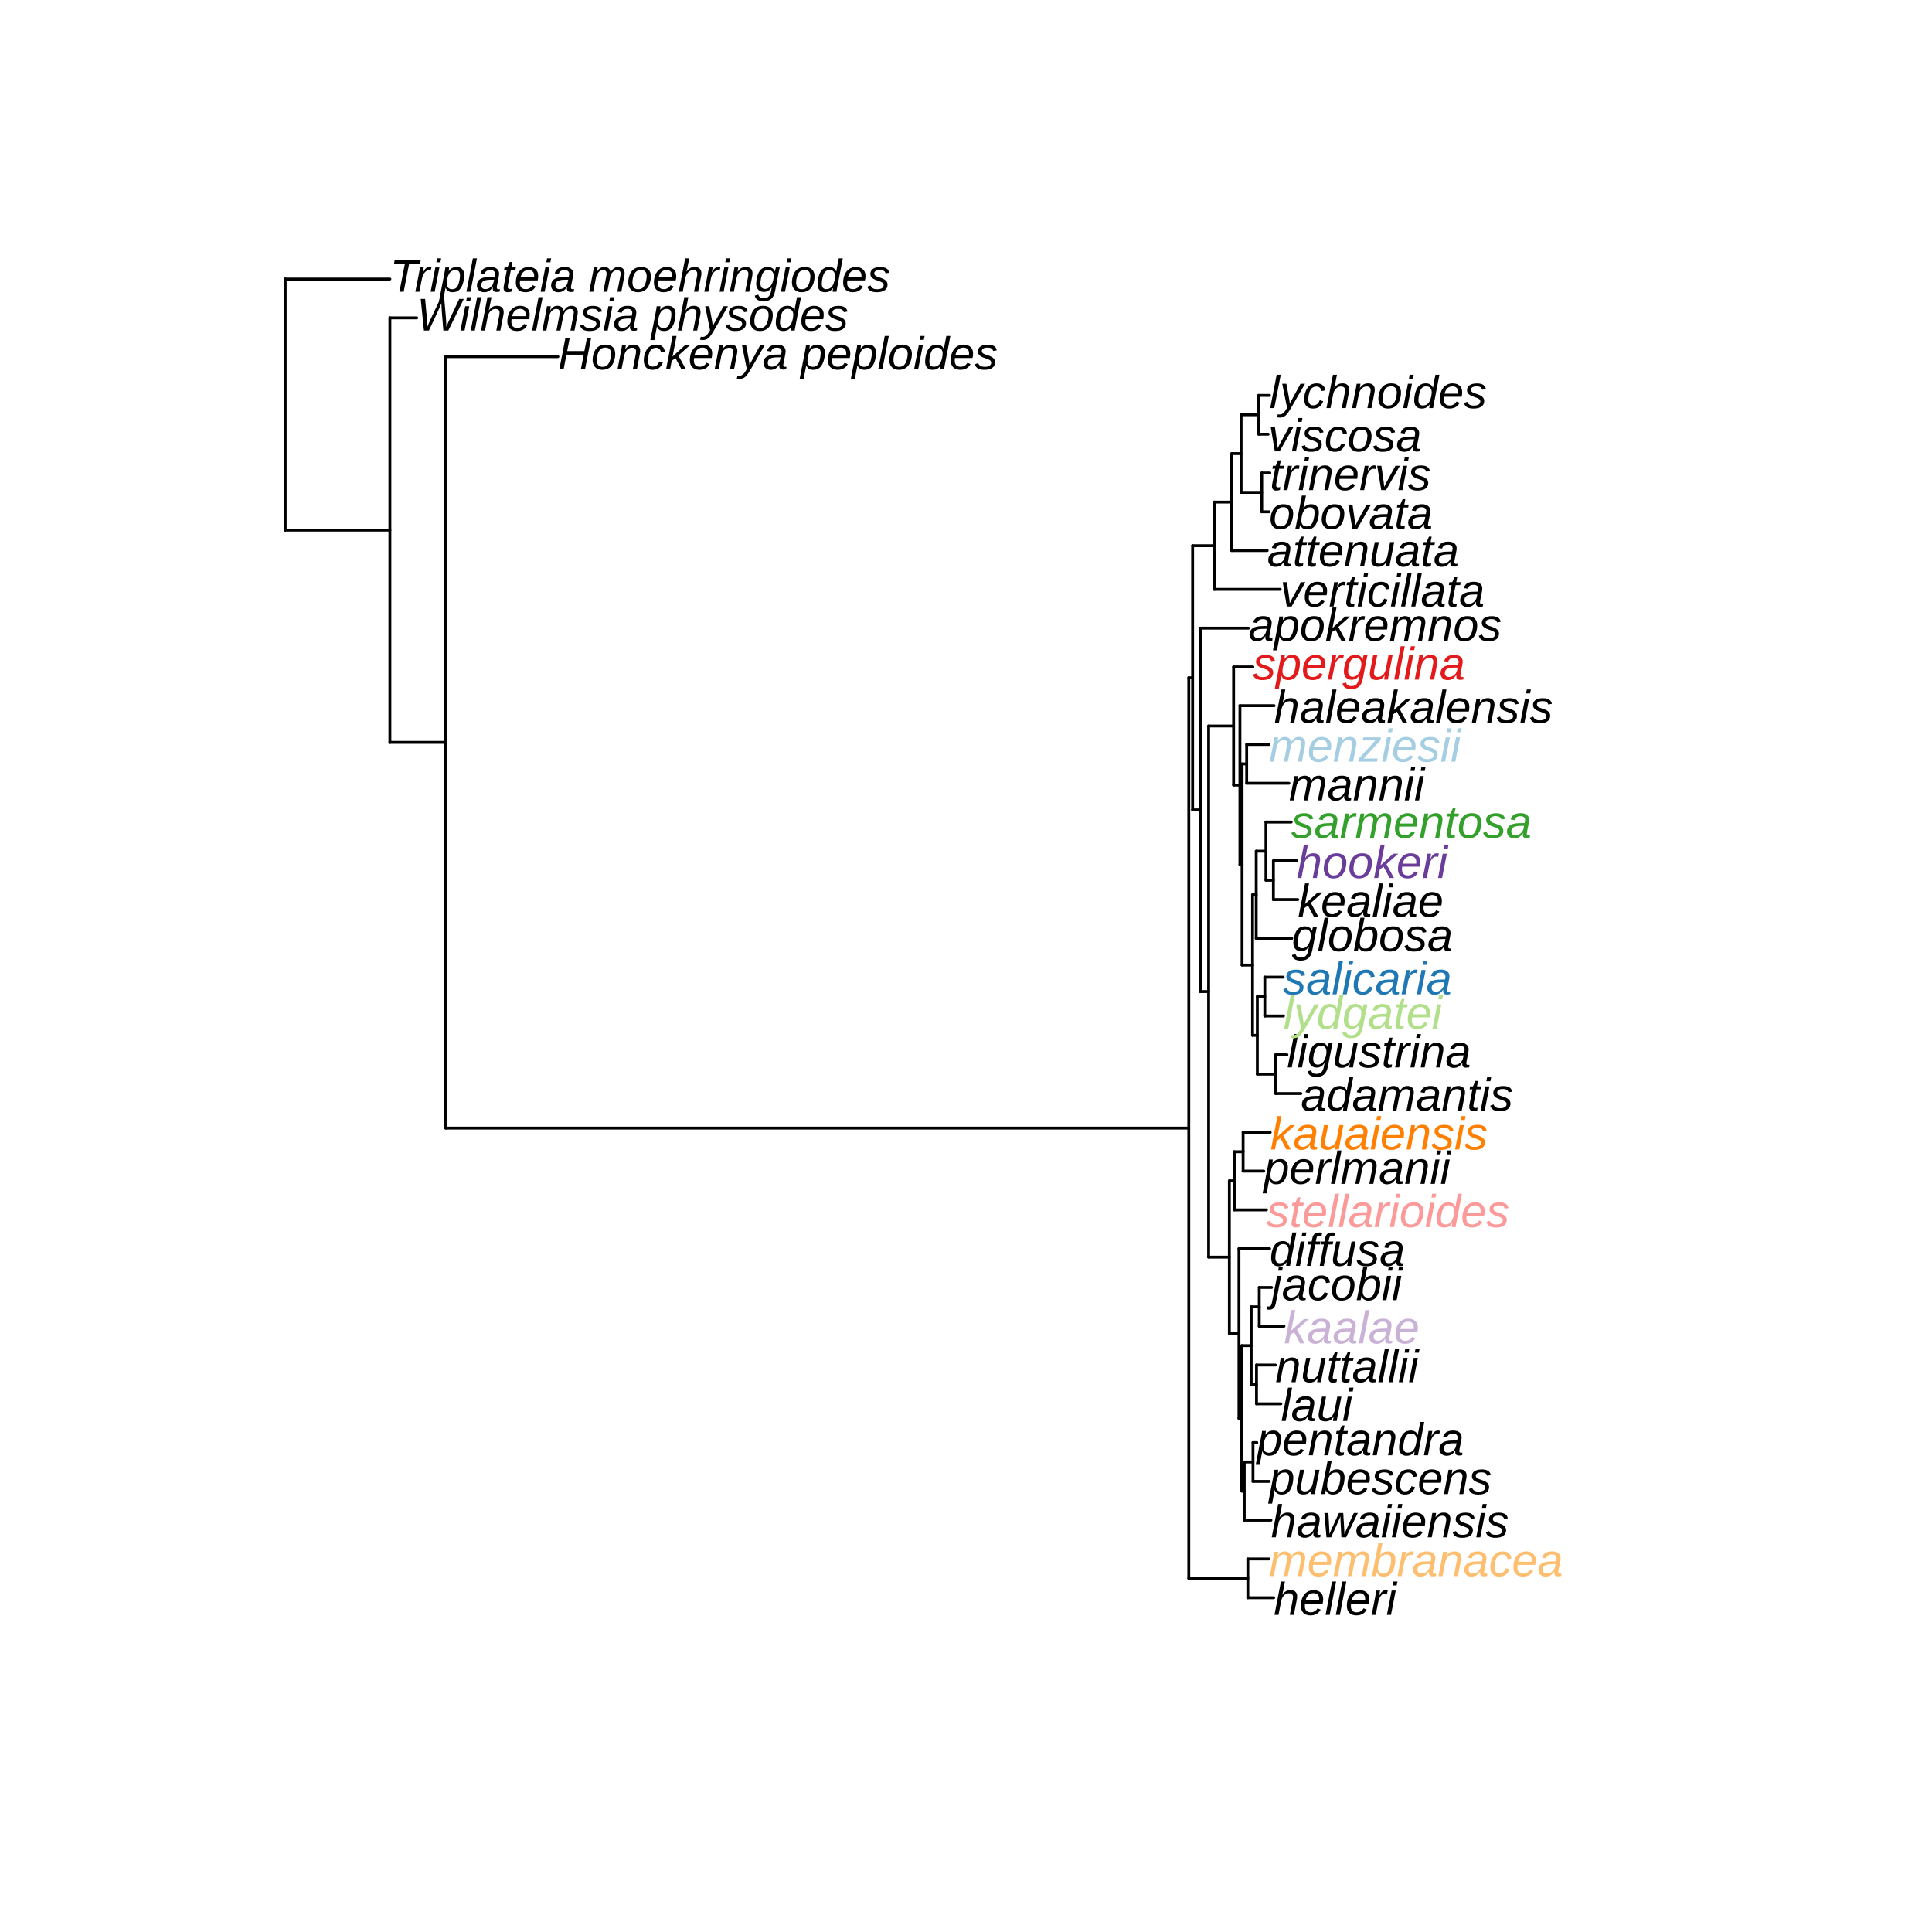
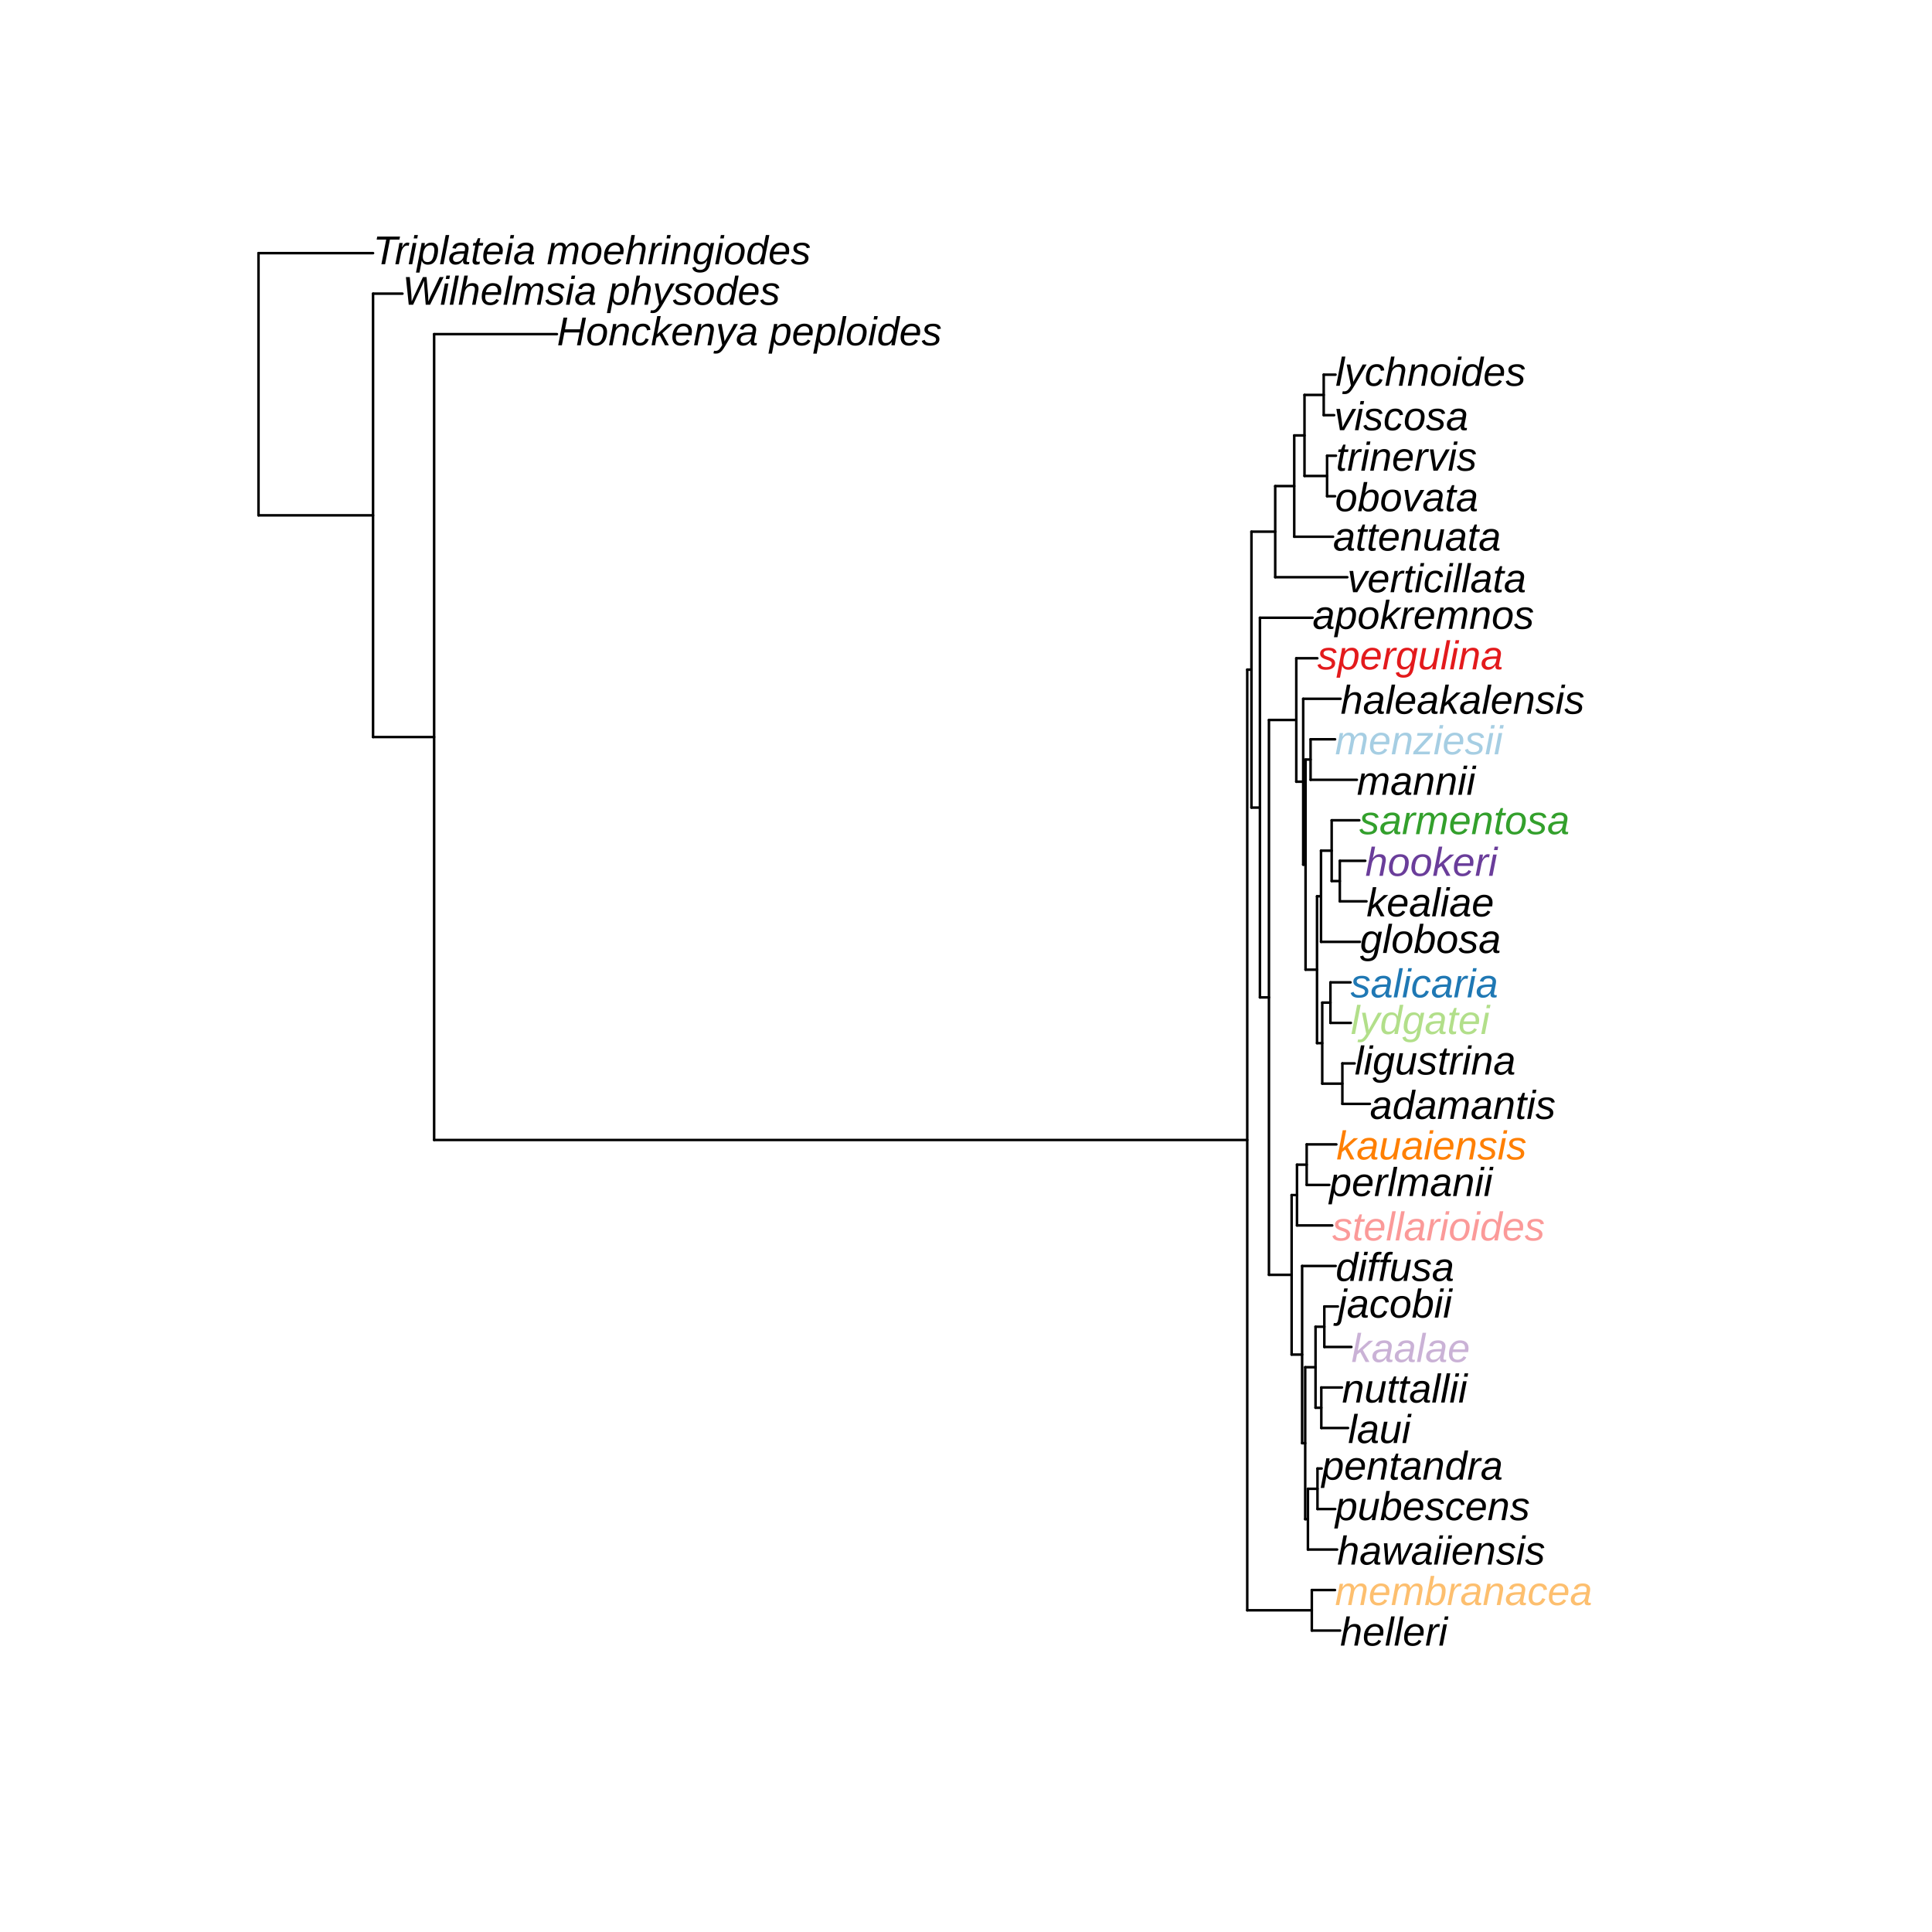
- <svg xmlns="http://www.w3.org/2000/svg" class="svglite" width="504.00pt" height="504.00pt" viewBox="0 0 504.00 504.00">
+ <svg xmlns="http://www.w3.org/2000/svg" class="svglite" width="576.00pt" height="576.00pt" viewBox="0 0 576.00 576.00">
  <defs>
    <style type="text/css">
    .svglite line, .svglite polyline, .svglite polygon, .svglite path, .svglite rect, .svglite circle {
      fill: none;
      stroke: #000000;
      stroke-linecap: round;
      stroke-linejoin: round;
      stroke-miterlimit: 10.00;
    }
    .svglite text {
      white-space: pre;
    }
  </style>
  </defs>
  <rect width="100%" height="100%" style="stroke: none; fill: #FFFFFF;" />
  <defs>
-     <clipPath id="cpMC4wMHw1MDQuMDB8MC4wMHw1MDQuMDA=">
-       <rect x="0.00" y="0.00" width="504.00" height="504.00" />
+     <clipPath id="cpMC4wMHw1NzYuMDB8MC4wMHw1NzYuMDA=">
+       <rect x="0.00" y="0.00" width="576.00" height="576.00" />
    </clipPath>
  </defs>
-   <g clip-path="url(#cpMC4wMHw1MDQuMDB8MC4wMHw1MDQuMDA=)">
+   <g clip-path="url(#cpMC4wMHw1NzYuMDB8MC4wMHw1NzYuMDA=)">
</g>
  <defs>
-     <clipPath id="cpNTkuMDR8NDczLjc2fDU5LjA0fDQzMC41Ng==">
-       <rect x="59.04" y="59.04" width="414.72" height="371.52" />
+     <clipPath id="cpNTkuMDR8NTQ1Ljc2fDU5LjA0fDUwMi41Ng==">
+       <rect x="59.04" y="59.04" width="486.72" height="443.52" />
    </clipPath>
  </defs>
-   <g clip-path="url(#cpNTkuMDR8NDczLjc2fDU5LjA0fDQzMC41Ng==)">
-     <line x1="74.40" y1="138.29" x2="101.71" y2="138.29" style="stroke-width: 0.75;" />
-     <line x1="101.71" y1="193.66" x2="116.27" y2="193.66" style="stroke-width: 0.75;" />
-     <line x1="116.27" y1="294.28" x2="310.12" y2="294.28" style="stroke-width: 0.75;" />
-     <line x1="310.12" y1="411.74" x2="325.52" y2="411.74" style="stroke-width: 0.75;" />
-     <line x1="325.52" y1="416.80" x2="332.27" y2="416.80" style="stroke-width: 0.75;" />
-     <line x1="325.52" y1="406.68" x2="331.04" y2="406.68" style="stroke-width: 0.75;" />
-     <line x1="310.12" y1="176.81" x2="311.12" y2="176.81" style="stroke-width: 0.75;" />
-     <line x1="311.12" y1="211.27" x2="313.14" y2="211.27" style="stroke-width: 0.75;" />
-     <line x1="313.14" y1="258.67" x2="315.29" y2="258.67" style="stroke-width: 0.75;" />
-     <line x1="315.29" y1="327.95" x2="320.70" y2="327.95" style="stroke-width: 0.75;" />
-     <line x1="320.70" y1="347.87" x2="323.21" y2="347.87" style="stroke-width: 0.75;" />
-     <line x1="323.21" y1="370.01" x2="323.94" y2="370.01" style="stroke-width: 0.75;" />
-     <line x1="323.94" y1="388.98" x2="324.59" y2="388.98" style="stroke-width: 0.75;" />
-     <line x1="324.59" y1="396.56" x2="331.55" y2="396.56" style="stroke-width: 0.75;" />
-     <line x1="324.59" y1="381.39" x2="326.87" y2="381.39" style="stroke-width: 0.75;" />
-     <line x1="326.87" y1="386.45" x2="331.10" y2="386.45" style="stroke-width: 0.75;" />
-     <line x1="326.87" y1="376.33" x2="327.87" y2="376.33" style="stroke-width: 0.75;" />
-     <line x1="323.94" y1="351.04" x2="326.40" y2="351.04" style="stroke-width: 0.75;" />
-     <line x1="326.40" y1="361.15" x2="327.78" y2="361.15" style="stroke-width: 0.75;" />
-     <line x1="327.78" y1="366.21" x2="334.15" y2="366.21" style="stroke-width: 0.75;" />
-     <line x1="327.78" y1="356.09" x2="332.70" y2="356.09" style="stroke-width: 0.75;" />
-     <line x1="326.40" y1="340.92" x2="328.50" y2="340.92" style="stroke-width: 0.75;" />
-     <line x1="328.50" y1="345.98" x2="334.95" y2="345.98" style="stroke-width: 0.75;" />
-     <line x1="328.50" y1="335.86" x2="331.73" y2="335.86" style="stroke-width: 0.75;" />
-     <line x1="323.21" y1="325.74" x2="331.20" y2="325.74" style="stroke-width: 0.75;" />
-     <line x1="320.70" y1="308.04" x2="321.98" y2="308.04" style="stroke-width: 0.75;" />
-     <line x1="321.98" y1="315.62" x2="330.38" y2="315.62" style="stroke-width: 0.75;" />
-     <line x1="321.98" y1="300.45" x2="324.29" y2="300.45" style="stroke-width: 0.75;" />
-     <line x1="324.29" y1="305.51" x2="329.68" y2="305.51" style="stroke-width: 0.75;" />
-     <line x1="324.29" y1="295.39" x2="331.36" y2="295.39" style="stroke-width: 0.75;" />
-     <line x1="315.29" y1="189.39" x2="321.81" y2="189.39" style="stroke-width: 0.75;" />
-     <line x1="321.81" y1="204.80" x2="323.46" y2="204.80" style="stroke-width: 0.75;" />
-     <line x1="323.46" y1="225.51" x2="324.02" y2="225.51" style="stroke-width: 0.75;" />
-     <line x1="324.02" y1="251.76" x2="326.75" y2="251.76" style="stroke-width: 0.75;" />
-     <line x1="326.75" y1="270.09" x2="328.00" y2="270.09" style="stroke-width: 0.75;" />
-     <line x1="328.00" y1="280.21" x2="332.80" y2="280.21" style="stroke-width: 0.75;" />
-     <line x1="332.80" y1="285.27" x2="339.36" y2="285.27" style="stroke-width: 0.75;" />
-     <line x1="332.80" y1="275.15" x2="335.73" y2="275.15" style="stroke-width: 0.75;" />
-     <line x1="328.00" y1="259.98" x2="329.95" y2="259.98" style="stroke-width: 0.75;" />
-     <line x1="329.95" y1="265.04" x2="334.82" y2="265.04" style="stroke-width: 0.75;" />
-     <line x1="329.95" y1="254.92" x2="334.74" y2="254.92" style="stroke-width: 0.75;" />
-     <line x1="326.75" y1="233.42" x2="327.71" y2="233.42" style="stroke-width: 0.75;" />
-     <line x1="327.71" y1="244.80" x2="336.99" y2="244.80" style="stroke-width: 0.75;" />
-     <line x1="327.71" y1="222.04" x2="330.25" y2="222.04" style="stroke-width: 0.75;" />
-     <line x1="330.25" y1="229.62" x2="332.19" y2="229.62" style="stroke-width: 0.75;" />
-     <line x1="332.19" y1="234.68" x2="338.55" y2="234.68" style="stroke-width: 0.75;" />
-     <line x1="332.19" y1="224.56" x2="338.26" y2="224.56" style="stroke-width: 0.75;" />
-     <line x1="330.25" y1="214.45" x2="336.84" y2="214.45" style="stroke-width: 0.75;" />
-     <line x1="324.02" y1="199.27" x2="325.22" y2="199.27" style="stroke-width: 0.75;" />
-     <line x1="325.22" y1="204.33" x2="336.25" y2="204.33" style="stroke-width: 0.75;" />
-     <line x1="325.22" y1="194.21" x2="331.05" y2="194.21" style="stroke-width: 0.75;" />
-     <line x1="323.46" y1="184.09" x2="332.37" y2="184.09" style="stroke-width: 0.75;" />
-     <line x1="321.81" y1="173.98" x2="326.83" y2="173.98" style="stroke-width: 0.75;" />
-     <line x1="313.14" y1="163.86" x2="325.70" y2="163.86" style="stroke-width: 0.75;" />
-     <line x1="311.12" y1="142.36" x2="316.79" y2="142.36" style="stroke-width: 0.75;" />
-     <line x1="316.79" y1="153.74" x2="333.97" y2="153.74" style="stroke-width: 0.75;" />
-     <line x1="316.79" y1="130.98" x2="321.32" y2="130.98" style="stroke-width: 0.75;" />
-     <line x1="321.32" y1="143.62" x2="330.58" y2="143.62" style="stroke-width: 0.75;" />
-     <line x1="321.32" y1="118.33" x2="323.77" y2="118.33" style="stroke-width: 0.75;" />
-     <line x1="323.77" y1="128.45" x2="329.15" y2="128.45" style="stroke-width: 0.75;" />
-     <line x1="329.15" y1="133.51" x2="331.06" y2="133.51" style="stroke-width: 0.75;" />
-     <line x1="329.15" y1="123.39" x2="331.27" y2="123.39" style="stroke-width: 0.75;" />
-     <line x1="323.77" y1="108.21" x2="328.35" y2="108.21" style="stroke-width: 0.75;" />
-     <line x1="328.35" y1="113.27" x2="330.84" y2="113.27" style="stroke-width: 0.75;" />
-     <line x1="328.35" y1="103.15" x2="331.17" y2="103.15" style="stroke-width: 0.75;" />
-     <line x1="116.27" y1="93.04" x2="145.54" y2="93.04" style="stroke-width: 0.75;" />
-     <line x1="101.71" y1="82.92" x2="108.72" y2="82.92" style="stroke-width: 0.75;" />
-     <line x1="74.40" y1="72.80" x2="101.71" y2="72.80" style="stroke-width: 0.75;" />
-     <line x1="74.40" y1="138.29" x2="74.40" y2="72.80" style="stroke-width: 0.75;" />
-     <line x1="101.71" y1="193.66" x2="101.71" y2="82.92" style="stroke-width: 0.75;" />
-     <line x1="116.27" y1="294.28" x2="116.27" y2="93.04" style="stroke-width: 0.75;" />
-     <line x1="310.12" y1="411.74" x2="310.12" y2="176.81" style="stroke-width: 0.75;" />
-     <line x1="325.52" y1="416.80" x2="325.52" y2="406.68" style="stroke-width: 0.75;" />
-     <line x1="311.12" y1="211.27" x2="311.12" y2="142.36" style="stroke-width: 0.75;" />
-     <line x1="313.14" y1="258.67" x2="313.14" y2="163.86" style="stroke-width: 0.75;" />
-     <line x1="315.29" y1="327.95" x2="315.29" y2="189.39" style="stroke-width: 0.75;" />
-     <line x1="320.70" y1="347.87" x2="320.70" y2="308.04" style="stroke-width: 0.75;" />
-     <line x1="323.21" y1="370.01" x2="323.21" y2="325.74" style="stroke-width: 0.75;" />
-     <line x1="323.94" y1="388.98" x2="323.94" y2="351.04" style="stroke-width: 0.75;" />
-     <line x1="324.59" y1="396.56" x2="324.59" y2="381.39" style="stroke-width: 0.75;" />
-     <line x1="326.87" y1="386.45" x2="326.87" y2="376.33" style="stroke-width: 0.75;" />
-     <line x1="326.40" y1="361.15" x2="326.40" y2="340.92" style="stroke-width: 0.75;" />
-     <line x1="327.78" y1="366.21" x2="327.78" y2="356.09" style="stroke-width: 0.75;" />
-     <line x1="328.50" y1="345.98" x2="328.50" y2="335.86" style="stroke-width: 0.75;" />
-     <line x1="321.98" y1="315.62" x2="321.98" y2="300.45" style="stroke-width: 0.75;" />
-     <line x1="324.29" y1="305.51" x2="324.29" y2="295.39" style="stroke-width: 0.75;" />
-     <line x1="321.81" y1="204.80" x2="321.81" y2="173.98" style="stroke-width: 0.75;" />
-     <line x1="323.46" y1="225.51" x2="323.46" y2="184.09" style="stroke-width: 0.75;" />
-     <line x1="324.02" y1="251.76" x2="324.02" y2="199.27" style="stroke-width: 0.75;" />
-     <line x1="326.75" y1="270.09" x2="326.75" y2="233.42" style="stroke-width: 0.75;" />
-     <line x1="328.00" y1="280.21" x2="328.00" y2="259.98" style="stroke-width: 0.75;" />
-     <line x1="332.80" y1="285.27" x2="332.80" y2="275.15" style="stroke-width: 0.75;" />
-     <line x1="329.95" y1="265.04" x2="329.95" y2="254.92" style="stroke-width: 0.75;" />
-     <line x1="327.71" y1="244.80" x2="327.71" y2="222.04" style="stroke-width: 0.75;" />
-     <line x1="330.25" y1="229.62" x2="330.25" y2="214.45" style="stroke-width: 0.75;" />
-     <line x1="332.19" y1="234.68" x2="332.19" y2="224.56" style="stroke-width: 0.75;" />
-     <line x1="325.22" y1="204.33" x2="325.22" y2="194.21" style="stroke-width: 0.75;" />
-     <line x1="316.79" y1="153.74" x2="316.79" y2="130.98" style="stroke-width: 0.75;" />
-     <line x1="321.32" y1="143.62" x2="321.32" y2="118.33" style="stroke-width: 0.75;" />
-     <line x1="323.77" y1="128.45" x2="323.77" y2="108.21" style="stroke-width: 0.75;" />
-     <line x1="329.15" y1="133.51" x2="329.15" y2="123.39" style="stroke-width: 0.75;" />
-     <line x1="328.35" y1="113.27" x2="328.35" y2="103.15" style="stroke-width: 0.75;" />
-     <text x="332.27" y="421.27" style="font-size: 12.00px; font-style: italic; font-family: &quot;Arial&quot;;">helleri</text>
-     <text x="331.04" y="411.16" style="font-size: 12.00px; font-style: italic;fill: #FDBF6F; font-family: &quot;Arial&quot;;">membranacea</text>
-     <text x="331.55" y="401.04" style="font-size: 12.00px; font-style: italic; font-family: &quot;Arial&quot;;">hawaiiensis</text>
-     <text x="331.10" y="389.76" style="font-size: 12.00px; font-style: italic; font-family: &quot;Arial&quot;;">pubescens</text>
-     <text x="327.87" y="379.64" style="font-size: 12.00px; font-style: italic; font-family: &quot;Arial&quot;;">pentandra</text>
-     <text x="334.15" y="370.69" style="font-size: 12.00px; font-style: italic; font-family: &quot;Arial&quot;;">laui</text>
-     <text x="332.70" y="360.57" style="font-size: 12.00px; font-style: italic; font-family: &quot;Arial&quot;;">nuttallii</text>
-     <text x="334.95" y="350.45" style="font-size: 12.00px; font-style: italic;fill: #CAB2D6; font-family: &quot;Arial&quot;;">kaalae</text>
-     <text x="331.73" y="339.17" style="font-size: 12.00px; font-style: italic; font-family: &quot;Arial&quot;;">jacobii</text>
-     <text x="331.20" y="330.22" style="font-size: 12.00px; font-style: italic; font-family: &quot;Arial&quot;;">diffusa</text>
-     <text x="330.38" y="320.10" style="font-size: 12.00px; font-style: italic;fill: #FB9A99; font-family: &quot;Arial&quot;;">stellarioides</text>
-     <text x="329.68" y="308.82" style="font-size: 12.00px; font-style: italic; font-family: &quot;Arial&quot;;">perlmanii</text>
-     <text x="331.36" y="299.86" style="font-size: 12.00px; font-style: italic;fill: #FF7F00; font-family: &quot;Arial&quot;;">kauaiensis</text>
-     <text x="339.36" y="289.75" style="font-size: 12.00px; font-style: italic; font-family: &quot;Arial&quot;;">adamantis</text>
-     <text x="335.73" y="278.46" style="font-size: 12.00px; font-style: italic; font-family: &quot;Arial&quot;;">ligustrina</text>
-     <text x="334.82" y="268.35" style="font-size: 12.00px; font-style: italic;fill: #B2DF8A; font-family: &quot;Arial&quot;;">lydgatei</text>
-     <text x="334.74" y="259.39" style="font-size: 12.00px; font-style: italic;fill: #1F78B4; font-family: &quot;Arial&quot;;">salicaria</text>
-     <text x="336.99" y="248.11" style="font-size: 12.00px; font-style: italic; font-family: &quot;Arial&quot;;">globosa</text>
-     <text x="338.55" y="239.16" style="font-size: 12.00px; font-style: italic; font-family: &quot;Arial&quot;;">kealiae</text>
-     <text x="338.26" y="229.04" style="font-size: 12.00px; font-style: italic;fill: #6A3D9A; font-family: &quot;Arial&quot;;">hookeri</text>
-     <text x="336.84" y="218.58" style="font-size: 12.00px; font-style: italic;fill: #33A02C; font-family: &quot;Arial&quot;;">sarmentosa</text>
-     <text x="336.25" y="208.80" style="font-size: 12.00px; font-style: italic; font-family: &quot;Arial&quot;;">mannii</text>
-     <text x="331.05" y="198.69" style="font-size: 12.00px; font-style: italic;fill: #A6CEE3; font-family: &quot;Arial&quot;;">menziesii</text>
-     <text x="332.37" y="188.57" style="font-size: 12.00px; font-style: italic; font-family: &quot;Arial&quot;;">haleakalensis</text>
-     <text x="326.83" y="177.29" style="font-size: 12.00px; font-style: italic;fill: #E31A1C; font-family: &quot;Arial&quot;;">spergulina</text>
-     <text x="325.70" y="167.17" style="font-size: 12.00px; font-style: italic; font-family: &quot;Arial&quot;;">apokremnos</text>
-     <text x="333.97" y="158.22" style="font-size: 12.00px; font-style: italic; font-family: &quot;Arial&quot;;">verticillata</text>
-     <text x="330.58" y="147.75" style="font-size: 12.00px; font-style: italic; font-family: &quot;Arial&quot;;">attenuata</text>
-     <text x="331.06" y="137.98" style="font-size: 12.00px; font-style: italic; font-family: &quot;Arial&quot;;">obovata</text>
-     <text x="331.27" y="127.86" style="font-size: 12.00px; font-style: italic; font-family: &quot;Arial&quot;;">trinervis</text>
-     <text x="330.84" y="117.75" style="font-size: 12.00px; font-style: italic; font-family: &quot;Arial&quot;;">viscosa</text>
-     <text x="331.17" y="106.46" style="font-size: 12.00px; font-style: italic; font-family: &quot;Arial&quot;;">lychnoides</text>
-     <text x="145.54" y="96.35" style="font-size: 12.00px; font-style: italic; font-family: &quot;Arial&quot;;">Honckenya peploides</text>
-     <text x="108.72" y="86.23" style="font-size: 12.00px; font-style: italic; font-family: &quot;Arial&quot;;">Wilhelmsia physodes</text>
-     <text x="101.71" y="76.11" style="font-size: 12.00px; font-style: italic; font-family: &quot;Arial&quot;;">Triplateia moehringiodes</text>
+   <g clip-path="url(#cpNTkuMDR8NTQ1Ljc2fDU5LjA0fDUwMi41Ng==)">
+     <line x1="77.07" y1="153.64" x2="111.22" y2="153.64" style="stroke-width: 0.75;" />
+     <line x1="111.22" y1="219.74" x2="129.43" y2="219.74" style="stroke-width: 0.75;" />
+     <line x1="129.43" y1="339.87" x2="371.85" y2="339.87" style="stroke-width: 0.75;" />
+     <line x1="371.85" y1="480.09" x2="391.10" y2="480.09" style="stroke-width: 0.75;" />
+     <line x1="391.10" y1="486.13" x2="399.54" y2="486.13" style="stroke-width: 0.75;" />
+     <line x1="391.10" y1="474.05" x2="398.01" y2="474.05" style="stroke-width: 0.75;" />
+     <line x1="371.85" y1="199.64" x2="373.10" y2="199.64" style="stroke-width: 0.75;" />
+     <line x1="373.10" y1="240.77" x2="375.63" y2="240.77" style="stroke-width: 0.75;" />
+     <line x1="375.63" y1="297.36" x2="378.32" y2="297.36" style="stroke-width: 0.75;" />
+     <line x1="378.32" y1="380.07" x2="385.08" y2="380.07" style="stroke-width: 0.75;" />
+     <line x1="385.08" y1="403.85" x2="388.21" y2="403.85" style="stroke-width: 0.75;" />
+     <line x1="388.21" y1="430.27" x2="389.13" y2="430.27" style="stroke-width: 0.75;" />
+     <line x1="389.13" y1="452.92" x2="389.94" y2="452.92" style="stroke-width: 0.75;" />
+     <line x1="389.94" y1="461.98" x2="398.64" y2="461.98" style="stroke-width: 0.75;" />
+     <line x1="389.94" y1="443.86" x2="392.79" y2="443.86" style="stroke-width: 0.75;" />
+     <line x1="392.79" y1="449.90" x2="398.08" y2="449.90" style="stroke-width: 0.75;" />
+     <line x1="392.79" y1="437.82" x2="394.04" y2="437.82" style="stroke-width: 0.75;" />
+     <line x1="389.13" y1="407.62" x2="392.21" y2="407.62" style="stroke-width: 0.75;" />
+     <line x1="392.21" y1="419.70" x2="393.93" y2="419.70" style="stroke-width: 0.75;" />
+     <line x1="393.93" y1="425.74" x2="401.90" y2="425.74" style="stroke-width: 0.75;" />
+     <line x1="393.93" y1="413.66" x2="400.09" y2="413.66" style="stroke-width: 0.75;" />
+     <line x1="392.21" y1="395.55" x2="394.83" y2="395.55" style="stroke-width: 0.75;" />
+     <line x1="394.83" y1="401.58" x2="402.90" y2="401.58" style="stroke-width: 0.75;" />
+     <line x1="394.83" y1="389.51" x2="398.87" y2="389.51" style="stroke-width: 0.75;" />
+     <line x1="388.21" y1="377.43" x2="398.21" y2="377.43" style="stroke-width: 0.75;" />
+     <line x1="385.08" y1="356.29" x2="386.68" y2="356.29" style="stroke-width: 0.75;" />
+     <line x1="386.68" y1="365.35" x2="397.19" y2="365.35" style="stroke-width: 0.75;" />
+     <line x1="386.68" y1="347.23" x2="389.57" y2="347.23" style="stroke-width: 0.75;" />
+     <line x1="389.57" y1="353.27" x2="396.31" y2="353.27" style="stroke-width: 0.75;" />
+     <line x1="389.57" y1="341.19" x2="398.42" y2="341.19" style="stroke-width: 0.75;" />
+     <line x1="378.32" y1="214.65" x2="386.47" y2="214.65" style="stroke-width: 0.75;" />
+     <line x1="386.47" y1="233.05" x2="388.53" y2="233.05" style="stroke-width: 0.75;" />
+     <line x1="388.53" y1="257.78" x2="389.23" y2="257.78" style="stroke-width: 0.75;" />
+     <line x1="389.23" y1="289.10" x2="392.65" y2="289.10" style="stroke-width: 0.75;" />
+     <line x1="392.65" y1="311.00" x2="394.21" y2="311.00" style="stroke-width: 0.75;" />
+     <line x1="394.21" y1="323.07" x2="400.21" y2="323.07" style="stroke-width: 0.75;" />
+     <line x1="400.21" y1="329.11" x2="408.42" y2="329.11" style="stroke-width: 0.75;" />
+     <line x1="400.21" y1="317.04" x2="403.87" y2="317.04" style="stroke-width: 0.75;" />
+     <line x1="394.21" y1="298.92" x2="396.65" y2="298.92" style="stroke-width: 0.75;" />
+     <line x1="396.65" y1="304.96" x2="402.74" y2="304.96" style="stroke-width: 0.75;" />
+     <line x1="396.65" y1="292.88" x2="402.64" y2="292.88" style="stroke-width: 0.75;" />
+     <line x1="392.65" y1="267.21" x2="393.84" y2="267.21" style="stroke-width: 0.75;" />
+     <line x1="393.84" y1="280.80" x2="405.45" y2="280.80" style="stroke-width: 0.75;" />
+     <line x1="393.84" y1="253.62" x2="397.02" y2="253.62" style="stroke-width: 0.75;" />
+     <line x1="397.02" y1="262.68" x2="399.45" y2="262.68" style="stroke-width: 0.75;" />
+     <line x1="399.45" y1="268.72" x2="407.40" y2="268.72" style="stroke-width: 0.75;" />
+     <line x1="399.45" y1="256.64" x2="407.04" y2="256.64" style="stroke-width: 0.75;" />
+     <line x1="397.02" y1="244.56" x2="405.26" y2="244.56" style="stroke-width: 0.75;" />
+     <line x1="389.23" y1="226.45" x2="390.73" y2="226.45" style="stroke-width: 0.75;" />
+     <line x1="390.73" y1="232.49" x2="404.53" y2="232.49" style="stroke-width: 0.75;" />
+     <line x1="390.73" y1="220.41" x2="398.03" y2="220.41" style="stroke-width: 0.75;" />
+     <line x1="388.53" y1="208.33" x2="399.68" y2="208.33" style="stroke-width: 0.75;" />
+     <line x1="386.47" y1="196.25" x2="392.75" y2="196.25" style="stroke-width: 0.75;" />
+     <line x1="375.63" y1="184.17" x2="391.33" y2="184.17" style="stroke-width: 0.75;" />
+     <line x1="373.10" y1="158.51" x2="380.19" y2="158.51" style="stroke-width: 0.75;" />
+     <line x1="380.19" y1="172.09" x2="401.68" y2="172.09" style="stroke-width: 0.75;" />
+     <line x1="380.19" y1="144.92" x2="385.86" y2="144.92" style="stroke-width: 0.75;" />
+     <line x1="385.86" y1="160.02" x2="397.44" y2="160.02" style="stroke-width: 0.75;" />
+     <line x1="385.86" y1="129.82" x2="388.92" y2="129.82" style="stroke-width: 0.75;" />
+     <line x1="388.92" y1="141.90" x2="395.65" y2="141.90" style="stroke-width: 0.75;" />
+     <line x1="395.65" y1="147.94" x2="398.04" y2="147.94" style="stroke-width: 0.75;" />
+     <line x1="395.65" y1="135.86" x2="398.30" y2="135.86" style="stroke-width: 0.75;" />
+     <line x1="388.92" y1="117.74" x2="394.65" y2="117.74" style="stroke-width: 0.75;" />
+     <line x1="394.65" y1="123.78" x2="397.76" y2="123.78" style="stroke-width: 0.75;" />
+     <line x1="394.65" y1="111.70" x2="398.17" y2="111.70" style="stroke-width: 0.75;" />
+     <line x1="129.43" y1="99.62" x2="166.03" y2="99.62" style="stroke-width: 0.75;" />
+     <line x1="111.22" y1="87.55" x2="119.99" y2="87.55" style="stroke-width: 0.75;" />
+     <line x1="77.07" y1="75.47" x2="111.22" y2="75.47" style="stroke-width: 0.75;" />
+     <line x1="77.07" y1="153.64" x2="77.07" y2="75.47" style="stroke-width: 0.75;" />
+     <line x1="111.22" y1="219.74" x2="111.22" y2="87.55" style="stroke-width: 0.75;" />
+     <line x1="129.43" y1="339.87" x2="129.43" y2="99.62" style="stroke-width: 0.75;" />
+     <line x1="371.85" y1="480.09" x2="371.85" y2="199.64" style="stroke-width: 0.75;" />
+     <line x1="391.10" y1="486.13" x2="391.10" y2="474.05" style="stroke-width: 0.75;" />
+     <line x1="373.10" y1="240.77" x2="373.10" y2="158.51" style="stroke-width: 0.75;" />
+     <line x1="375.63" y1="297.36" x2="375.63" y2="184.17" style="stroke-width: 0.75;" />
+     <line x1="378.32" y1="380.07" x2="378.32" y2="214.65" style="stroke-width: 0.75;" />
+     <line x1="385.08" y1="403.85" x2="385.08" y2="356.29" style="stroke-width: 0.75;" />
+     <line x1="388.21" y1="430.27" x2="388.21" y2="377.43" style="stroke-width: 0.75;" />
+     <line x1="389.13" y1="452.92" x2="389.13" y2="407.62" style="stroke-width: 0.75;" />
+     <line x1="389.94" y1="461.98" x2="389.94" y2="443.86" style="stroke-width: 0.75;" />
+     <line x1="392.79" y1="449.90" x2="392.79" y2="437.82" style="stroke-width: 0.75;" />
+     <line x1="392.21" y1="419.70" x2="392.21" y2="395.55" style="stroke-width: 0.75;" />
+     <line x1="393.93" y1="425.74" x2="393.93" y2="413.66" style="stroke-width: 0.75;" />
+     <line x1="394.83" y1="401.58" x2="394.83" y2="389.51" style="stroke-width: 0.75;" />
+     <line x1="386.68" y1="365.35" x2="386.68" y2="347.23" style="stroke-width: 0.75;" />
+     <line x1="389.57" y1="353.27" x2="389.57" y2="341.19" style="stroke-width: 0.75;" />
+     <line x1="386.47" y1="233.05" x2="386.47" y2="196.25" style="stroke-width: 0.75;" />
+     <line x1="388.53" y1="257.78" x2="388.53" y2="208.33" style="stroke-width: 0.75;" />
+     <line x1="389.23" y1="289.10" x2="389.23" y2="226.45" style="stroke-width: 0.75;" />
+     <line x1="392.65" y1="311.00" x2="392.65" y2="267.21" style="stroke-width: 0.75;" />
+     <line x1="394.21" y1="323.07" x2="394.21" y2="298.92" style="stroke-width: 0.75;" />
+     <line x1="400.21" y1="329.11" x2="400.21" y2="317.04" style="stroke-width: 0.75;" />
+     <line x1="396.65" y1="304.96" x2="396.65" y2="292.88" style="stroke-width: 0.75;" />
+     <line x1="393.84" y1="280.80" x2="393.84" y2="253.62" style="stroke-width: 0.75;" />
+     <line x1="397.02" y1="262.68" x2="397.02" y2="244.56" style="stroke-width: 0.75;" />
+     <line x1="399.45" y1="268.72" x2="399.45" y2="256.64" style="stroke-width: 0.75;" />
+     <line x1="390.73" y1="232.49" x2="390.73" y2="220.41" style="stroke-width: 0.75;" />
+     <line x1="380.19" y1="172.09" x2="380.19" y2="144.92" style="stroke-width: 0.75;" />
+     <line x1="385.86" y1="160.02" x2="385.86" y2="129.82" style="stroke-width: 0.75;" />
+     <line x1="388.92" y1="141.90" x2="388.92" y2="117.74" style="stroke-width: 0.75;" />
+     <line x1="395.65" y1="147.94" x2="395.65" y2="135.86" style="stroke-width: 0.75;" />
+     <line x1="394.65" y1="123.78" x2="394.65" y2="111.70" style="stroke-width: 0.75;" />
+     <text x="399.54" y="490.61" style="font-size: 12.00px; font-style: italic; font-family: &quot;Arial&quot;;">helleri</text>
+     <text x="398.01" y="478.53" style="font-size: 12.00px; font-style: italic;fill: #FDBF6F; font-family: &quot;Arial&quot;;">membranacea</text>
+     <text x="398.64" y="466.45" style="font-size: 12.00px; font-style: italic; font-family: &quot;Arial&quot;;">hawaiiensis</text>
+     <text x="398.08" y="453.21" style="font-size: 12.00px; font-style: italic; font-family: &quot;Arial&quot;;">pubescens</text>
+     <text x="394.04" y="441.13" style="font-size: 12.00px; font-style: italic; font-family: &quot;Arial&quot;;">pentandra</text>
+     <text x="401.90" y="430.22" style="font-size: 12.00px; font-style: italic; font-family: &quot;Arial&quot;;">laui</text>
+     <text x="400.09" y="418.14" style="font-size: 12.00px; font-style: italic; font-family: &quot;Arial&quot;;">nuttallii</text>
+     <text x="402.90" y="406.06" style="font-size: 12.00px; font-style: italic;fill: #CAB2D6; font-family: &quot;Arial&quot;;">kaalae</text>
+     <text x="398.87" y="392.82" style="font-size: 12.00px; font-style: italic; font-family: &quot;Arial&quot;;">jacobii</text>
+     <text x="398.21" y="381.90" style="font-size: 12.00px; font-style: italic; font-family: &quot;Arial&quot;;">diffusa</text>
+     <text x="397.19" y="369.82" style="font-size: 12.00px; font-style: italic;fill: #FB9A99; font-family: &quot;Arial&quot;;">stellarioides</text>
+     <text x="396.31" y="356.58" style="font-size: 12.00px; font-style: italic; font-family: &quot;Arial&quot;;">perlmanii</text>
+     <text x="398.42" y="345.67" style="font-size: 12.00px; font-style: italic;fill: #FF7F00; font-family: &quot;Arial&quot;;">kauaiensis</text>
+     <text x="408.42" y="333.59" style="font-size: 12.00px; font-style: italic; font-family: &quot;Arial&quot;;">adamantis</text>
+     <text x="403.87" y="320.35" style="font-size: 12.00px; font-style: italic; font-family: &quot;Arial&quot;;">ligustrina</text>
+     <text x="402.74" y="308.27" style="font-size: 12.00px; font-style: italic;fill: #B2DF8A; font-family: &quot;Arial&quot;;">lydgatei</text>
+     <text x="402.64" y="297.35" style="font-size: 12.00px; font-style: italic;fill: #1F78B4; font-family: &quot;Arial&quot;;">salicaria</text>
+     <text x="405.45" y="284.11" style="font-size: 12.00px; font-style: italic; font-family: &quot;Arial&quot;;">globosa</text>
+     <text x="407.40" y="273.20" style="font-size: 12.00px; font-style: italic; font-family: &quot;Arial&quot;;">kealiae</text>
+     <text x="407.04" y="261.12" style="font-size: 12.00px; font-style: italic;fill: #6A3D9A; font-family: &quot;Arial&quot;;">hookeri</text>
+     <text x="405.26" y="248.69" style="font-size: 12.00px; font-style: italic;fill: #33A02C; font-family: &quot;Arial&quot;;">sarmentosa</text>
+     <text x="404.53" y="236.96" style="font-size: 12.00px; font-style: italic; font-family: &quot;Arial&quot;;">mannii</text>
+     <text x="398.03" y="224.88" style="font-size: 12.00px; font-style: italic;fill: #A6CEE3; font-family: &quot;Arial&quot;;">menziesii</text>
+     <text x="399.68" y="212.80" style="font-size: 12.00px; font-style: italic; font-family: &quot;Arial&quot;;">haleakalensis</text>
+     <text x="392.75" y="199.56" style="font-size: 12.00px; font-style: italic;fill: #E31A1C; font-family: &quot;Arial&quot;;">spergulina</text>
+     <text x="391.33" y="187.48" style="font-size: 12.00px; font-style: italic; font-family: &quot;Arial&quot;;">apokremnos</text>
+     <text x="401.68" y="176.57" style="font-size: 12.00px; font-style: italic; font-family: &quot;Arial&quot;;">verticillata</text>
+     <text x="397.44" y="164.14" style="font-size: 12.00px; font-style: italic; font-family: &quot;Arial&quot;;">attenuata</text>
+     <text x="398.04" y="152.41" style="font-size: 12.00px; font-style: italic; font-family: &quot;Arial&quot;;">obovata</text>
+     <text x="398.30" y="140.33" style="font-size: 12.00px; font-style: italic; font-family: &quot;Arial&quot;;">trinervis</text>
+     <text x="397.76" y="128.26" style="font-size: 12.00px; font-style: italic; font-family: &quot;Arial&quot;;">viscosa</text>
+     <text x="398.17" y="115.01" style="font-size: 12.00px; font-style: italic; font-family: &quot;Arial&quot;;">lychnoides</text>
+     <text x="166.03" y="102.94" style="font-size: 12.00px; font-style: italic; font-family: &quot;Arial&quot;;">Honckenya peploides</text>
+     <text x="119.99" y="90.86" style="font-size: 12.00px; font-style: italic; font-family: &quot;Arial&quot;;">Wilhelmsia physodes</text>
+     <text x="111.22" y="78.78" style="font-size: 12.00px; font-style: italic; font-family: &quot;Arial&quot;;">Triplateia moehringiodes</text>
  </g>
</svg>
